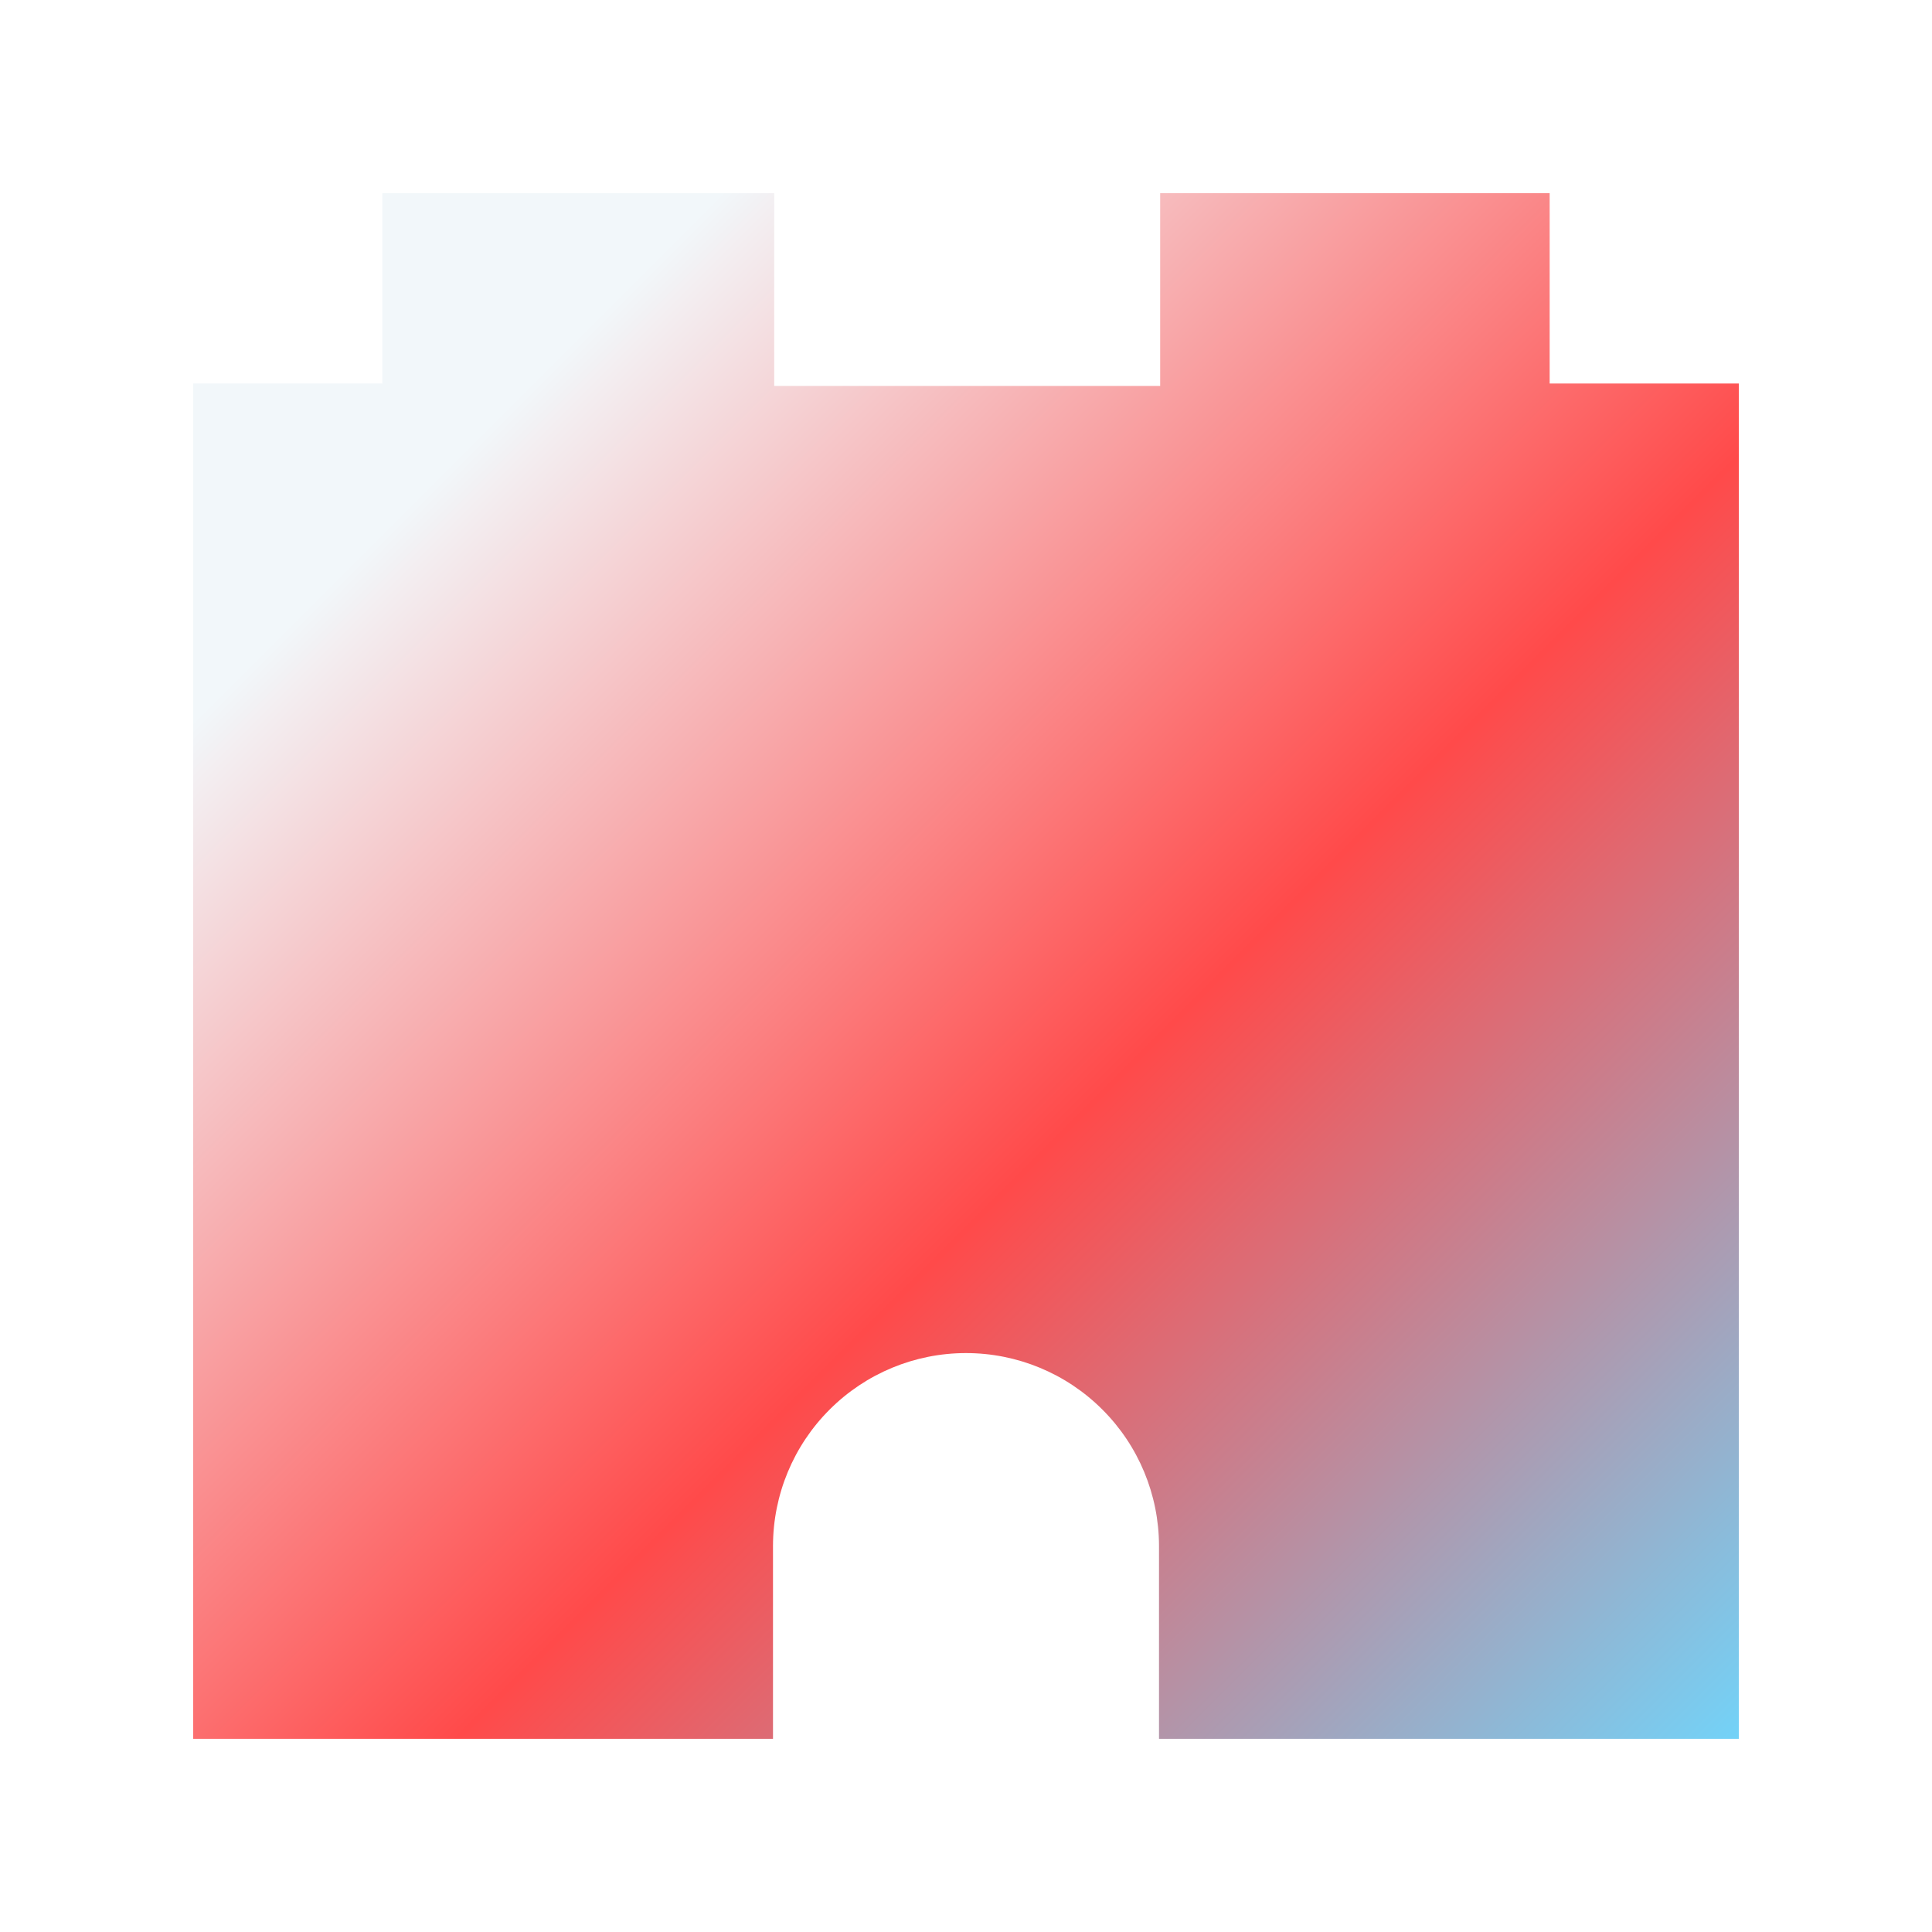
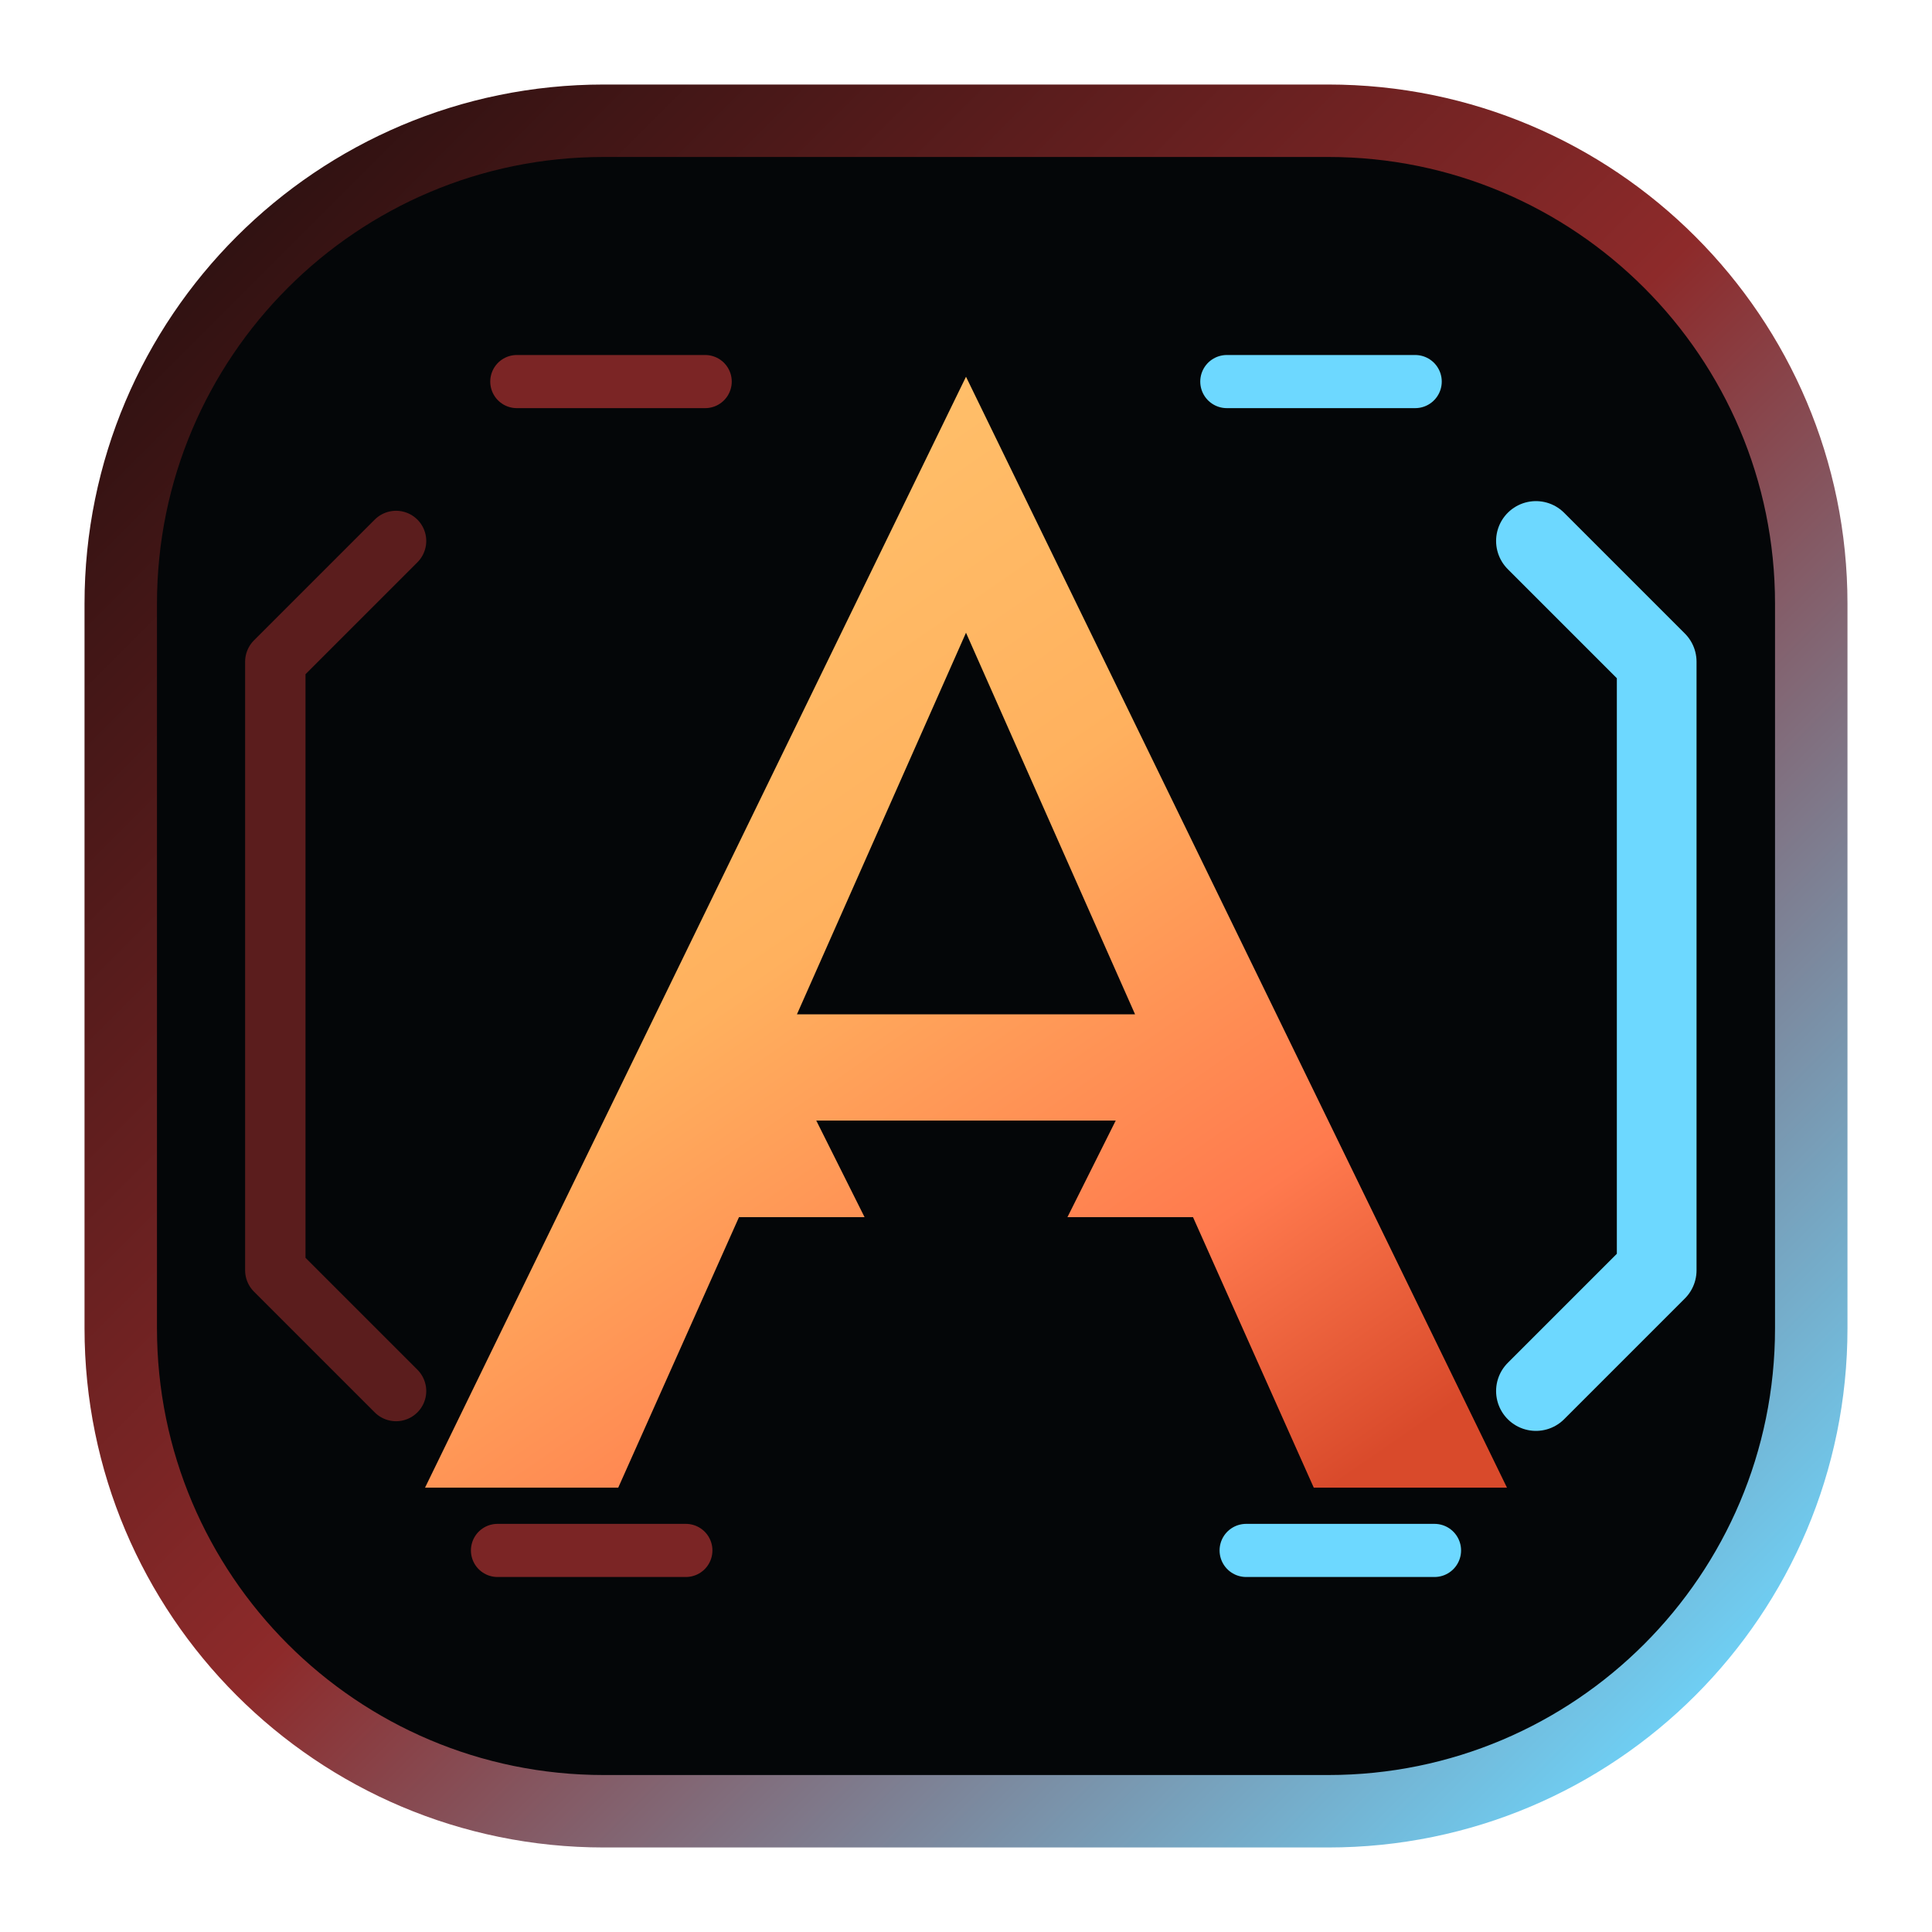
<svg xmlns="http://www.w3.org/2000/svg" width="40" height="40" viewBox="0 0 40 40" fill="none">
-   <path d="M32.084 7.94V4H24.02V7.99H16.029V4H7.916V7.94H4V36H16.004V32.005C16.006 30.946 16.427 29.931 17.177 29.183C17.926 28.434 18.941 28.014 20 28.014C21.059 28.014 22.074 28.434 22.823 29.183C23.573 29.931 23.994 30.946 23.996 32.005V36H36V7.94H32.084Z" fill="url(#paint0_linear)" />
+   <rect x="2.5" y="2.5" width="35" height="35" rx="10" fill="#040608" stroke="url(#frame)" stroke-width="1.5" />
+   <path d="M8.8 30.8L20 7.8L31.2 30.8H27.2L24.7 25.2H15.3L12.8 30.8H8.8Z" fill="url(#aresOrange)" />
+   <path d="M20 13.1L16.5 21H23.5L20 13.1Z" fill="#040608" />
+   <path d="M16.9 23.2H23.1L22.1 25.2H17.9L16.9 23.2Z" fill="#040608" />
+   <path d="M8.2 11.2L5.7 13.7V26.3L8.2 28.8" stroke="#5B1D1D" stroke-width="1.25" stroke-linecap="round" stroke-linejoin="round" />
+   <path d="M31.8 11.2L34.3 13.7V26.3L31.8 28.8" stroke="#6DD8FF" stroke-width="1.65" stroke-linecap="round" stroke-linejoin="round" />
+   <path d="M10.7 7.9H14.6" stroke="#7B2525" stroke-width="1.1" stroke-linecap="round" />
+   <path d="M25.4 7.9H29.3" stroke="#6DD8FF" stroke-width="1.1" stroke-linecap="round" />
+   <path d="M10.3 32.1H14.2" stroke="#7B2525" stroke-width="1.1" stroke-linecap="round" />
+   <path d="M25.8 32.1H29.7" stroke="#6DD8FF" stroke-width="1.1" stroke-linecap="round" />
  <defs>
-     <linearGradient id="paint0_linear" x1="2.942" y1="4.9" x2="37.777" y2="39.734" gradientUnits="userSpaceOnUse">
-       <stop offset="0.159" stop-color="#F2F7FA" />
-       <stop offset="0.54" stop-color="#FF4A4A" />
-       <stop offset="0.937" stop-color="#6DD8FF" />
+     <linearGradient id="aresOrange" x1="12.4" y1="8.8" x2="27.6" y2="30.8" gradientUnits="userSpaceOnUse">
+       <stop offset="0" stop-color="#FFC46E" />
+       <stop offset="0.42" stop-color="#FFB15E" />
+       <stop offset="0.78" stop-color="#FF7A4E" />
+       <stop offset="1" stop-color="#D94A2B" />
+     </linearGradient>
+     <linearGradient id="frame" x1="4" y1="4" x2="36" y2="36" gradientUnits="userSpaceOnUse">
+       <stop offset="0" stop-color="#2B1010" />
+       <stop offset="0.5" stop-color="#8D2A2A" />
+       <stop offset="1" stop-color="#6DD8FF" />
    </linearGradient>
  </defs>
</svg>
